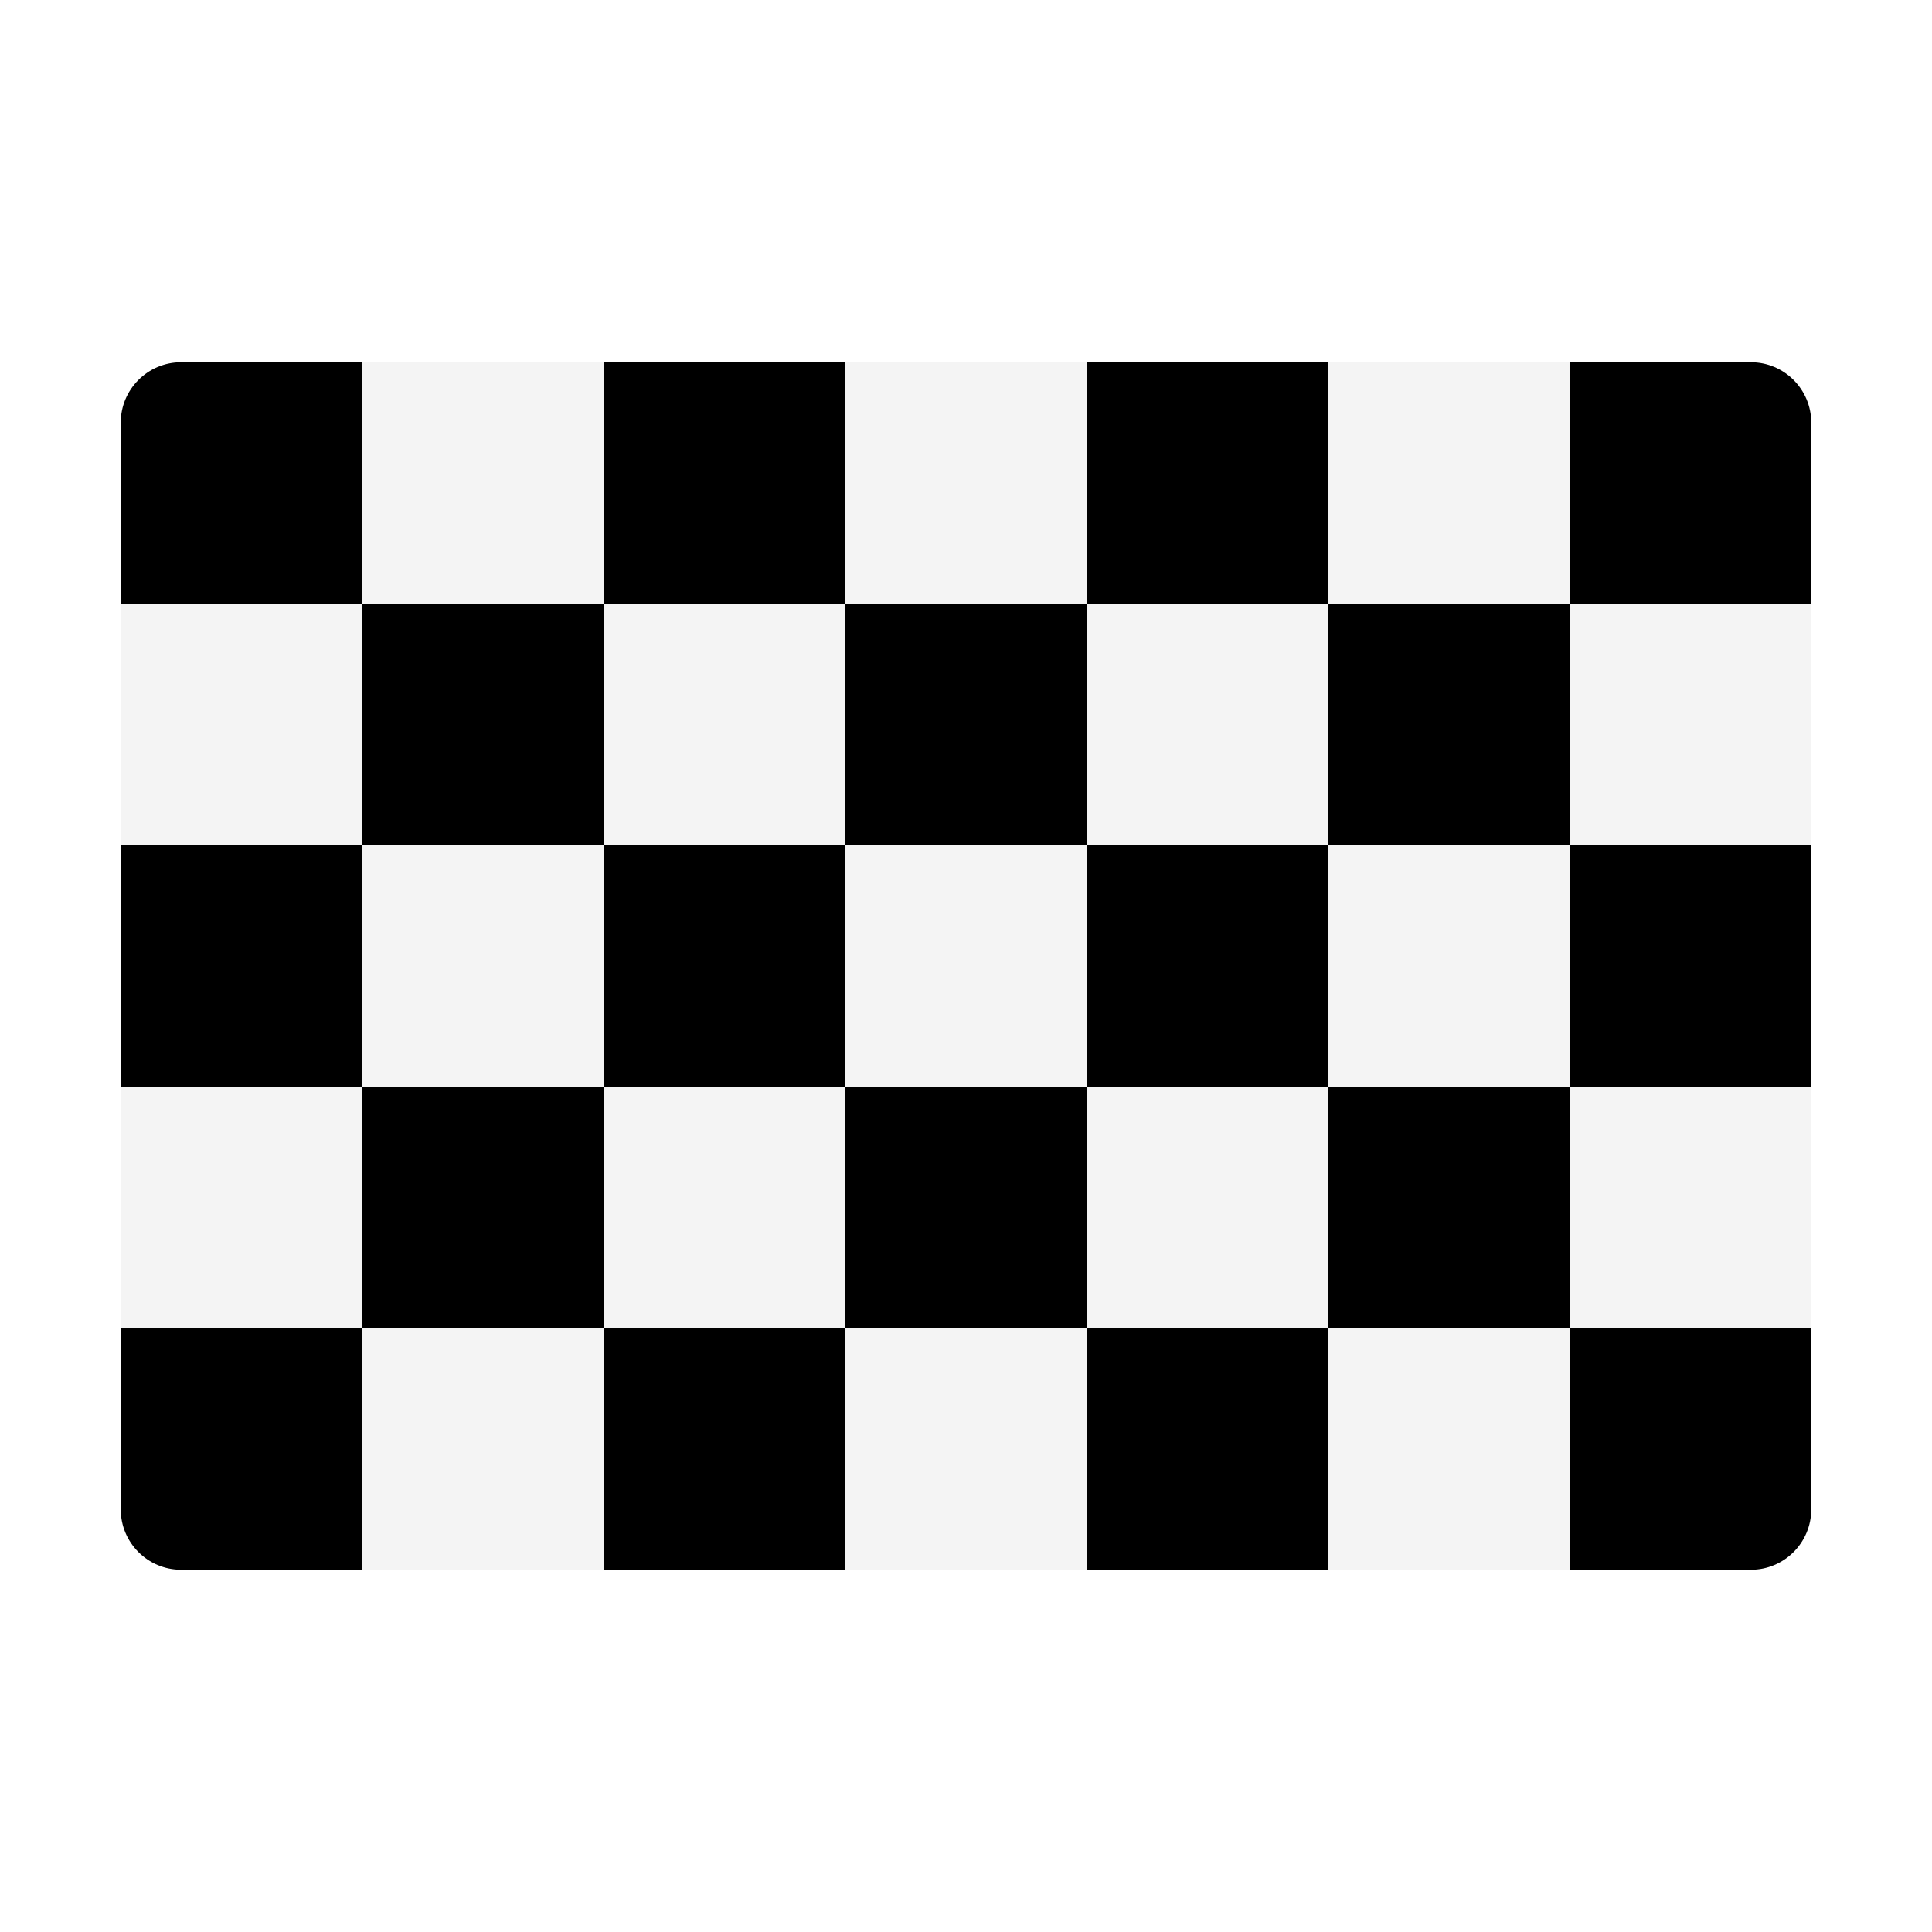
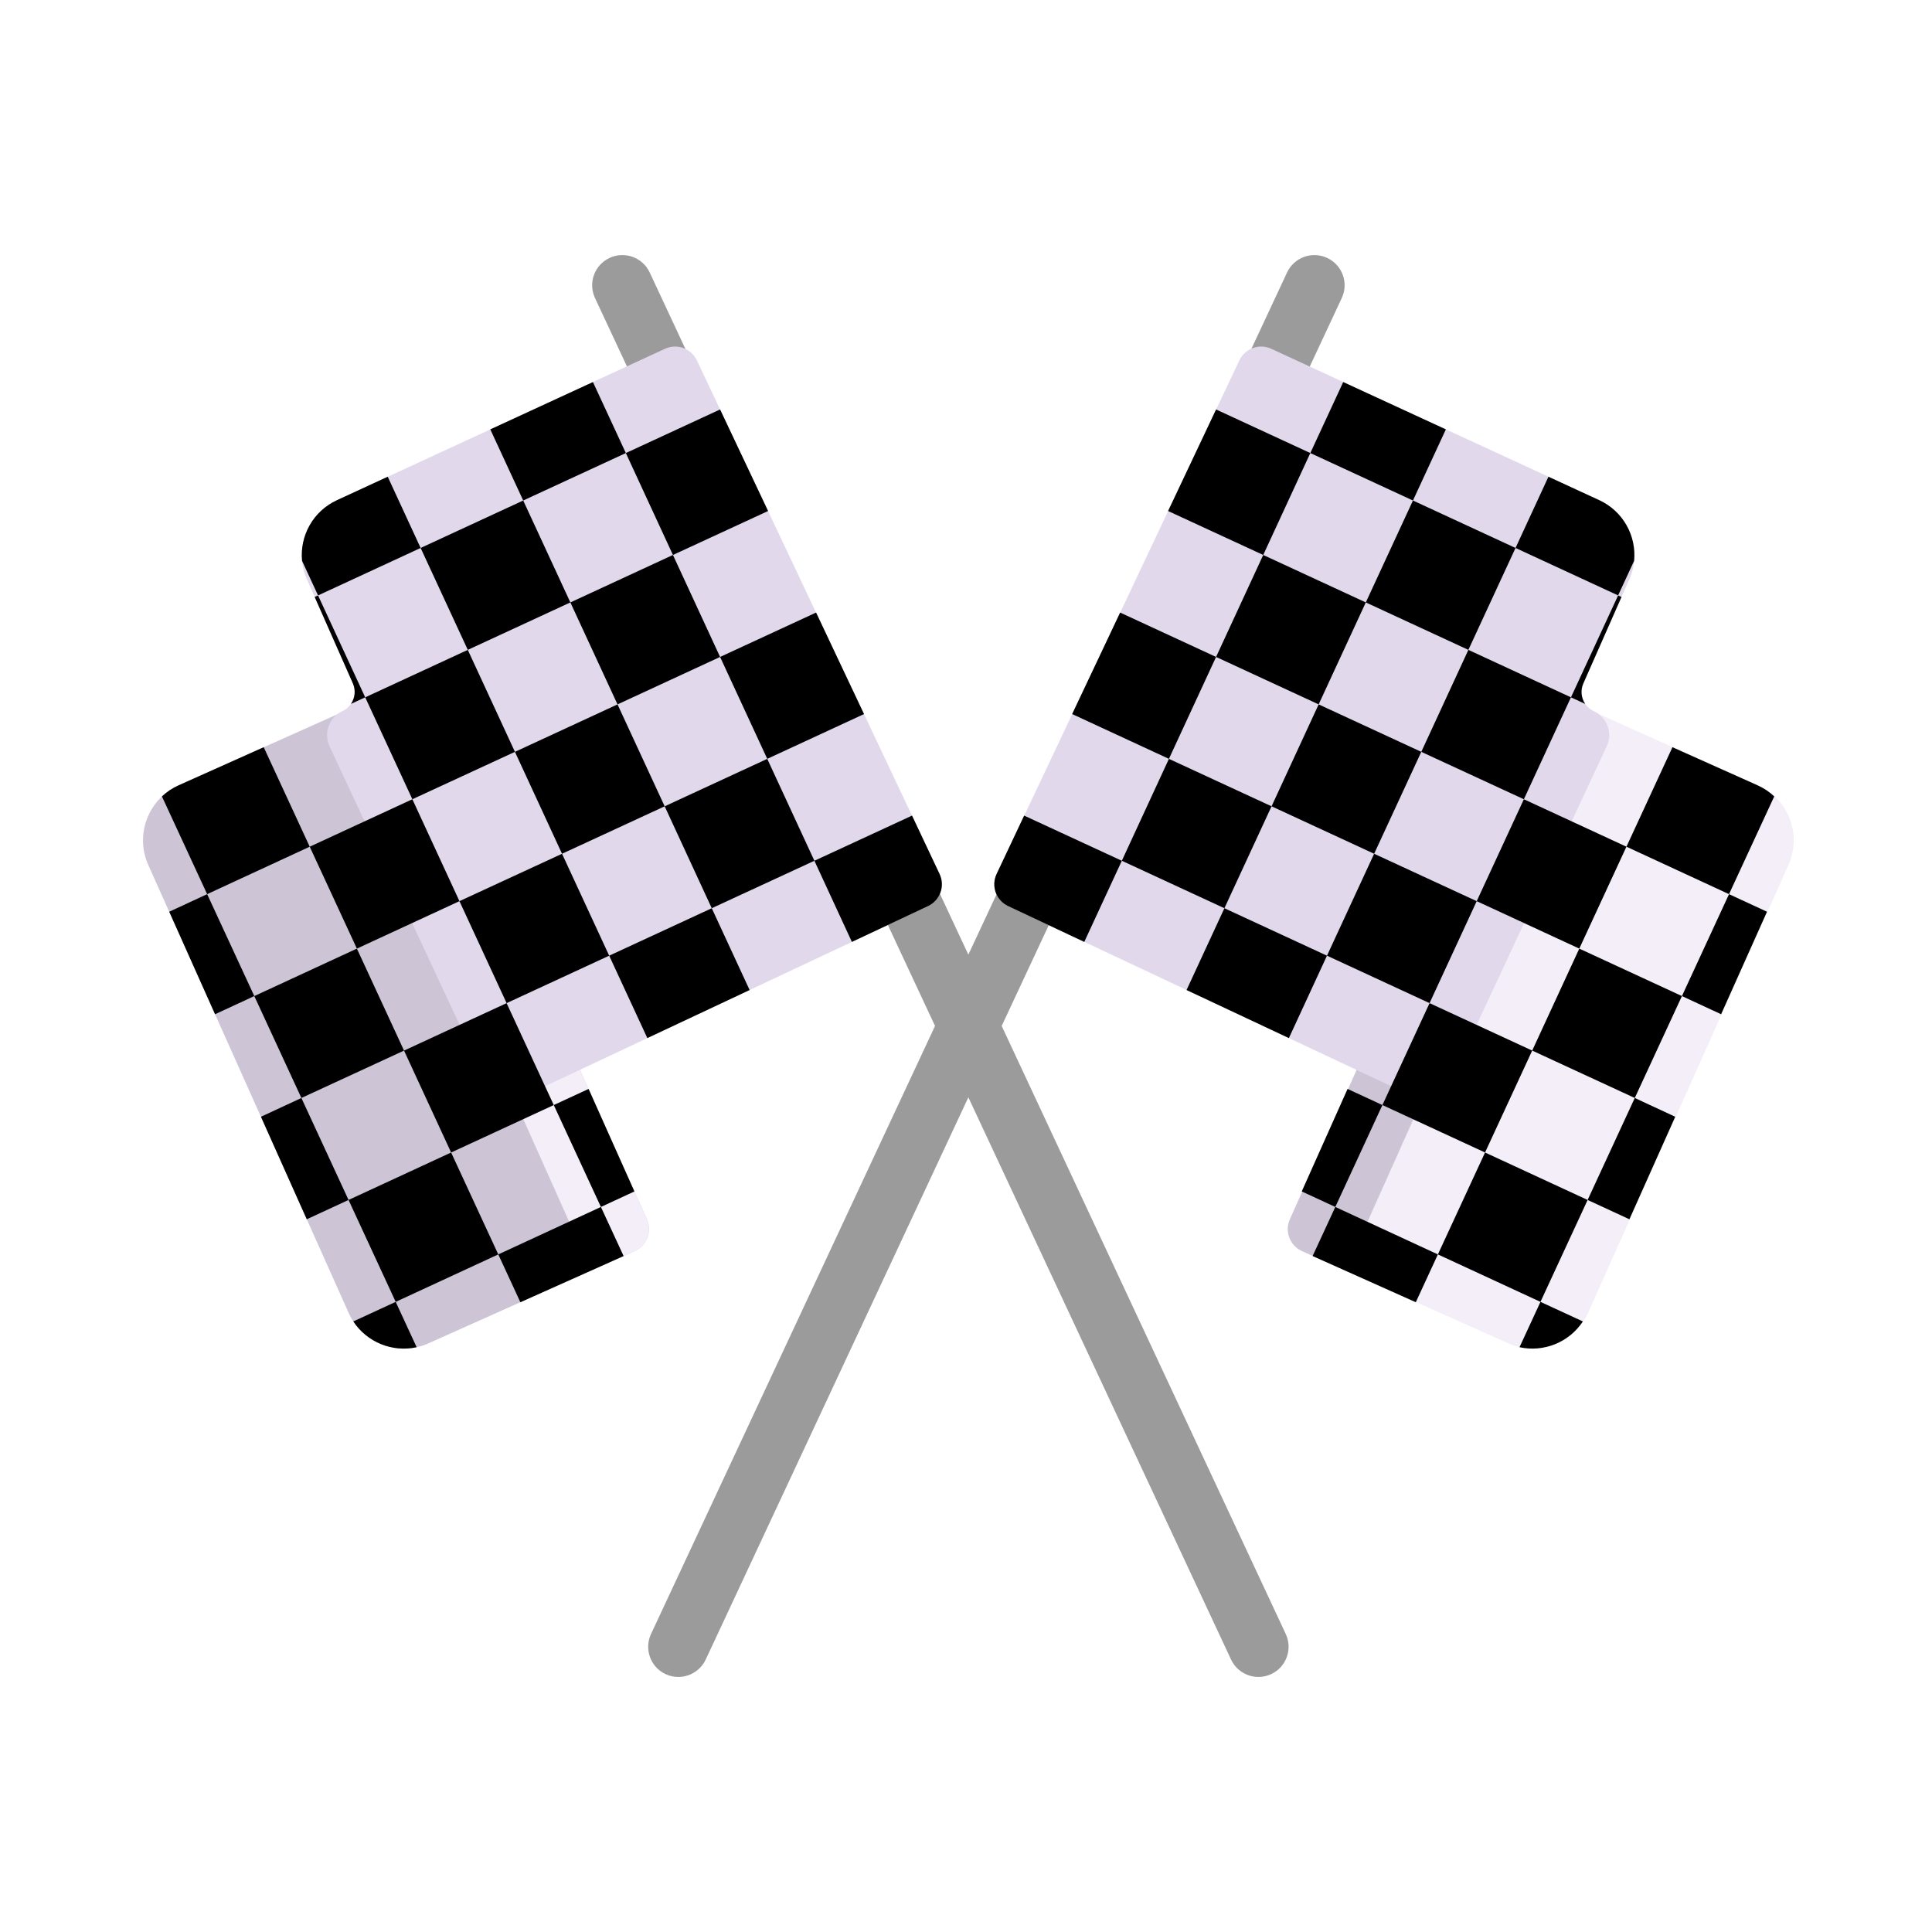
<svg xmlns="http://www.w3.org/2000/svg" width="32" height="32" viewBox="0 0 32 32" fill="none">
-   <path d="M3 7L2 10V14L3 16L2 18V22L3 25L6 26H10L12 25L14 26H18L20 25L22 26H26L29 25L30 22V18L29 16L30 14V10L29 7L26 6H22L20 7L18 6H14L12 7L10 6H6L3 7Z" fill="#F4F4F4" />
-   <path d="M18 14V18H22V14H18Z" fill="black" />
-   <path d="M6 6H3C2.448 6 2 6.448 2 7V10H6V14H2V18H6V22H2V25C2 25.552 2.448 26 3 26H6V22H10V26H14V22H18V26H22V22H26V26H29C29.552 26 30 25.552 30 25V22H26V18H30V14H26V10H30V7C30 6.448 29.552 6 29 6H26V10H22V6H18V10H14V6H10V10H6V6ZM10 14V10H14V14H10ZM10 18H14V14H18V10H22V14H26V18H22V22H18V18H14V22H10V18ZM10 18H6V14H10V18Z" fill="black" />
+   <path d="M10.761 4.513C10.644 4.263 10.346 4.155 10.096 4.272C9.846 4.389 9.738 4.686 9.855 4.936L15.487 16.993L10.783 27.064C10.666 27.314 10.774 27.612 11.024 27.729C11.274 27.845 11.572 27.737 11.689 27.487L16.039 18.175L20.39 27.487C20.507 27.737 20.804 27.845 21.054 27.729C21.305 27.612 21.413 27.314 21.296 27.064L16.591 16.993L22.224 4.936C22.341 4.686 22.233 4.389 21.982 4.272C21.732 4.155 21.435 4.263 21.318 4.513L16.039 15.812L10.761 4.513Z" fill="#9B9B9B" />
+   <path d="M2.456 14.327C2.231 13.823 2.457 13.231 2.961 13.006L6.742 11.315L10.714 20.194C10.804 20.395 10.714 20.632 10.512 20.722L7.096 22.25C6.592 22.476 6 22.25 5.775 21.746L2.456 14.327Z" fill="#CDC4D6" />
+   <path d="M8.271 17.651L9.359 17.165L10.714 20.194C10.804 20.395 10.714 20.632 10.512 20.722L10.155 20.882C9.953 20.972 9.716 20.882 9.626 20.68L8.271 17.651Z" fill="#F3EEF8" />
+   <path d="M29.622 14.327C29.848 13.823 29.622 13.231 29.117 13.006L25.336 11.315L21.365 20.194C21.274 20.395 21.365 20.632 21.566 20.722L24.982 22.25C25.486 22.476 26.078 22.25 26.303 21.746L29.622 14.327Z" fill="#F3EEF8" />
+   <path d="M23.807 17.651L22.719 17.165L21.365 20.194C21.274 20.395 21.365 20.632 21.566 20.722L21.924 20.882C22.125 20.972 22.362 20.882 22.452 20.68L23.807 17.651Z" fill="#CDC4D6" />
+   <path fill-rule="evenodd" clip-rule="evenodd" d="M5.458 12.361L8.087 17.99C8.181 18.191 8.419 18.277 8.62 18.183L15.371 15.008C15.571 14.914 15.657 14.675 15.562 14.476L11.543 5.97C11.45 5.771 11.213 5.685 11.014 5.777L5.58 8.285C5.084 8.514 4.863 9.098 5.084 9.597L5.845 11.32C5.922 11.495 5.844 11.699 5.671 11.779C5.451 11.88 5.356 12.141 5.458 12.361ZM26.612 12.361L23.983 17.99C23.89 18.191 23.651 18.277 23.451 18.183L16.7 15.008C16.499 14.914 16.414 14.675 16.508 14.476L20.527 5.97C20.621 5.771 20.857 5.685 21.056 5.777L26.491 8.285C26.986 8.514 27.207 9.098 26.986 9.597L26.226 11.32C26.149 11.495 26.226 11.699 26.399 11.779C26.619 11.88 26.715 12.141 26.612 12.361Z" fill="#E1D8EC" />
+   <path fill-rule="evenodd" clip-rule="evenodd" d="M6.967 9.076L6.422 7.896L5.58 8.285C5.184 8.468 4.963 8.877 5.003 9.289L5.268 9.862L6.967 9.076L7.748 10.764L6.049 11.55L6.83 13.238L8.529 12.453L9.309 14.141L7.61 14.926L6.83 13.238L5.13 14.024L4.368 12.376L2.961 13.006C2.855 13.053 2.762 13.116 2.682 13.191L3.431 14.81L5.13 14.024L5.911 15.712L7.61 14.926L8.391 16.615L10.09 15.829L10.722 17.194L12.416 16.398L11.789 15.043L13.489 14.257L14.11 15.601L15.371 15.008C15.571 14.914 15.657 14.675 15.562 14.475L15.106 13.509L13.489 14.257L12.708 12.569L11.009 13.355L10.228 11.667L8.529 12.453L7.748 10.764L9.447 9.978L10.228 11.667L11.927 10.881L12.708 12.569L14.311 11.827L13.517 10.146L11.927 10.881L11.146 9.192L12.722 8.464L11.927 6.782L10.366 7.504L9.821 6.328L8.121 7.112L8.666 8.29L6.967 9.076ZM11.789 15.043L10.09 15.829L9.309 14.141L11.009 13.355L11.789 15.043ZM10.366 7.504L11.146 9.192L9.447 9.978L8.666 8.29L10.366 7.504Z" fill="black" />
+   <path d="M5.813 11.659C5.879 11.562 5.895 11.435 5.845 11.32L5.212 9.888L5.268 9.862L6.049 11.55L5.813 11.659Z" fill="black" />
+   <path d="M3.562 16.799L2.803 15.101L3.431 14.81L4.212 16.498L5.911 15.712L6.692 17.401L4.992 18.186L5.773 19.875L7.472 19.089L6.692 17.401L8.391 16.615L9.172 18.303L7.472 19.089L8.253 20.777L6.554 21.563L5.773 19.875L5.081 20.195L4.322 18.497L4.992 18.186L4.212 16.498L3.562 16.799Z" fill="black" />
+   <path d="M5.852 21.887C6.08 22.233 6.5 22.402 6.901 22.314L6.554 21.563L5.852 21.887Z" fill="black" />
+   <path d="M8.619 21.569L10.329 20.804L9.953 19.991L8.253 20.777L8.619 21.569Z" fill="black" />
+   <path d="M10.508 19.734L9.749 18.036L9.172 18.303L9.953 19.991L10.508 19.734Z" fill="black" />
+   <path fill-rule="evenodd" clip-rule="evenodd" d="M27.701 12.376L26.939 14.024L25.24 13.238L24.459 14.926L22.76 14.141L23.541 12.453L25.24 13.238L26.02 11.55L24.321 10.764L25.102 9.076L26.801 9.862L27.066 9.289C27.106 8.877 26.885 8.468 26.49 8.285L25.647 7.896L25.102 9.076L23.403 8.29L23.948 7.112L22.248 6.328L21.703 7.504L20.142 6.782L19.347 8.464L20.923 9.192L20.142 10.881L18.553 10.146L17.758 11.827L19.361 12.569L18.581 14.257L16.963 13.509L16.507 14.475C16.412 14.675 16.498 14.914 16.698 15.008L17.959 15.601L18.581 14.257L20.28 15.043L19.653 16.398L21.348 17.194L21.979 15.829L23.678 16.615L24.459 14.926L26.158 15.712L26.939 14.024L28.638 14.81L29.387 13.191C29.307 13.116 29.214 13.053 29.108 13.006L27.701 12.376ZM20.923 9.192L22.622 9.978L23.403 8.29L21.703 7.504L20.923 9.192ZM21.841 11.667L20.142 10.881L19.361 12.569L21.061 13.355L21.841 11.667L23.541 12.453L24.321 10.764L22.622 9.978L21.841 11.667ZM21.979 15.829L22.76 14.141L21.061 13.355L20.28 15.043L21.979 15.829Z" fill="black" />
+   <path d="M28.507 16.799L29.267 15.101L28.638 14.81L27.858 16.498L26.158 15.712L25.378 17.401L27.077 18.186L26.296 19.875L24.597 19.089L25.378 17.401L23.678 16.615L22.897 18.303L24.597 19.089L23.816 20.777L25.515 21.563L26.296 19.875L26.988 20.195L27.747 18.497L27.077 18.186L27.858 16.498L28.507 16.799Z" fill="black" />
+   <path d="M26.217 21.887C25.989 22.233 25.57 22.402 25.168 22.314L25.515 21.563L26.217 21.887Z" fill="black" />
+   <path d="M23.45 21.569L21.741 20.804L22.117 19.991L23.816 20.777L23.45 21.569Z" fill="black" />
+   <path d="M22.32 18.036L21.561 19.734L22.117 19.991L22.897 18.303L22.32 18.036Z" fill="black" />
+   <path d="M26.225 11.32C26.174 11.435 26.19 11.562 26.256 11.659L26.02 11.55L26.801 9.862L26.857 9.888L26.225 11.32Z" fill="black" />
</svg>
